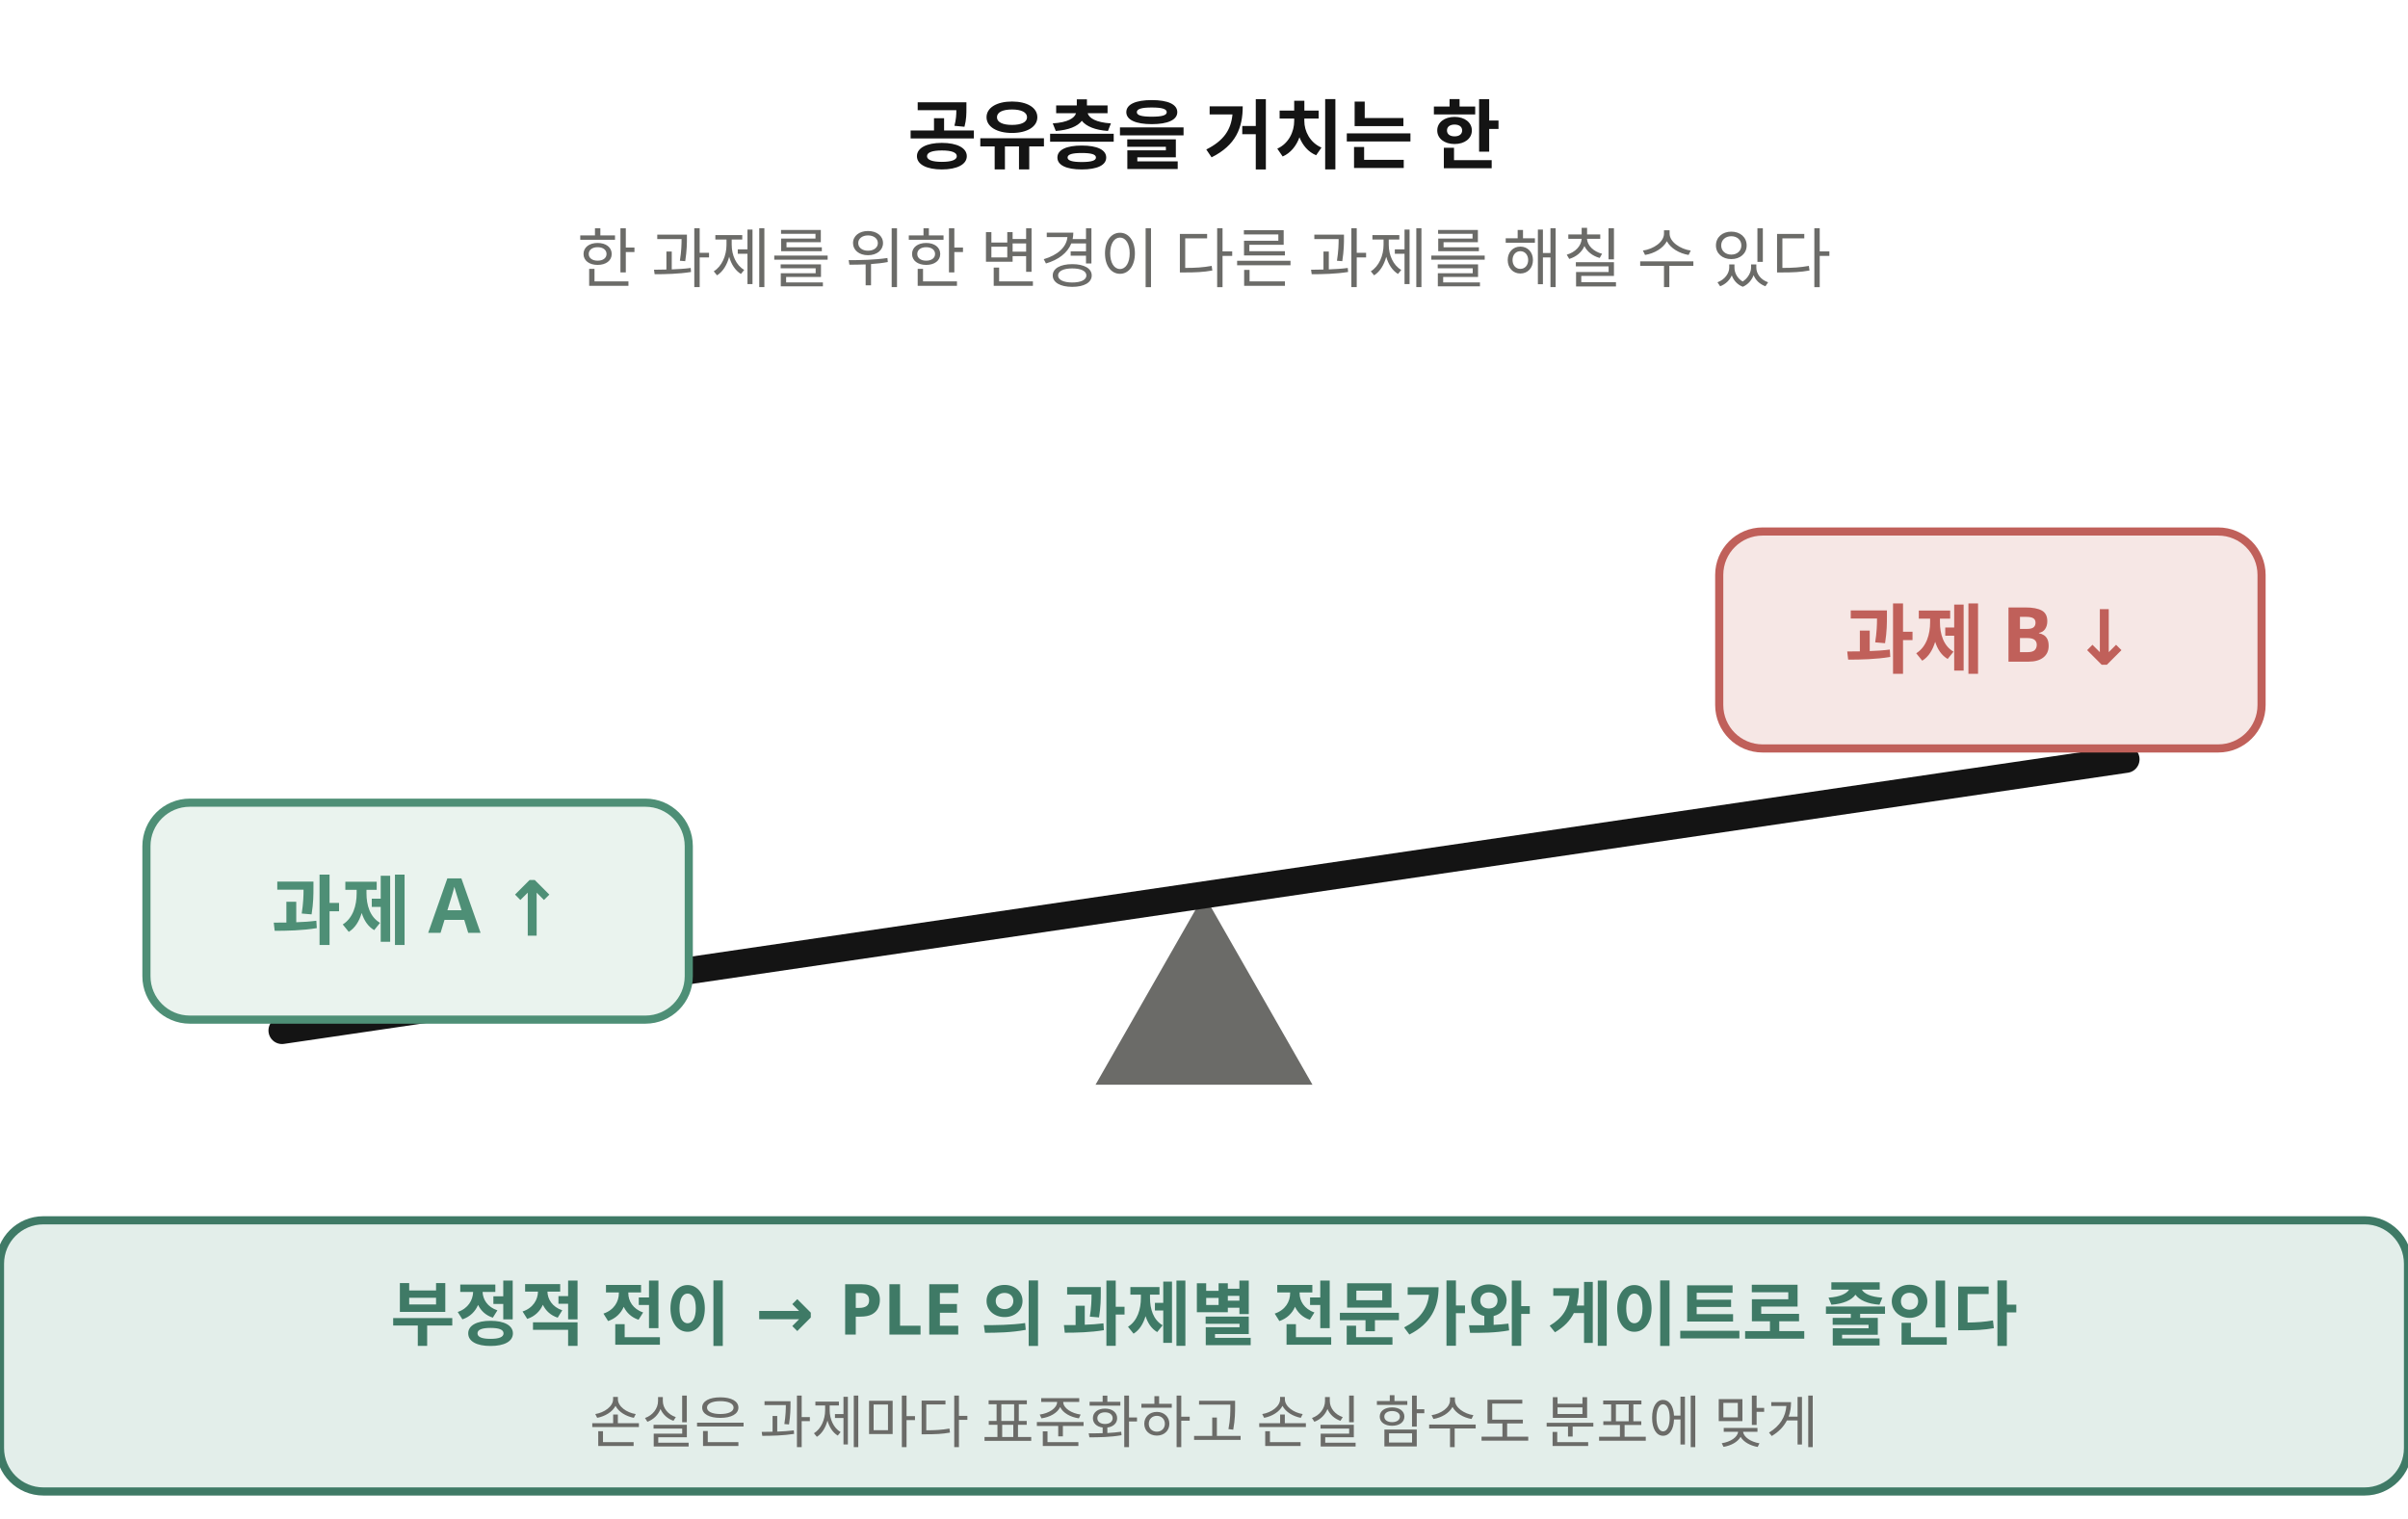
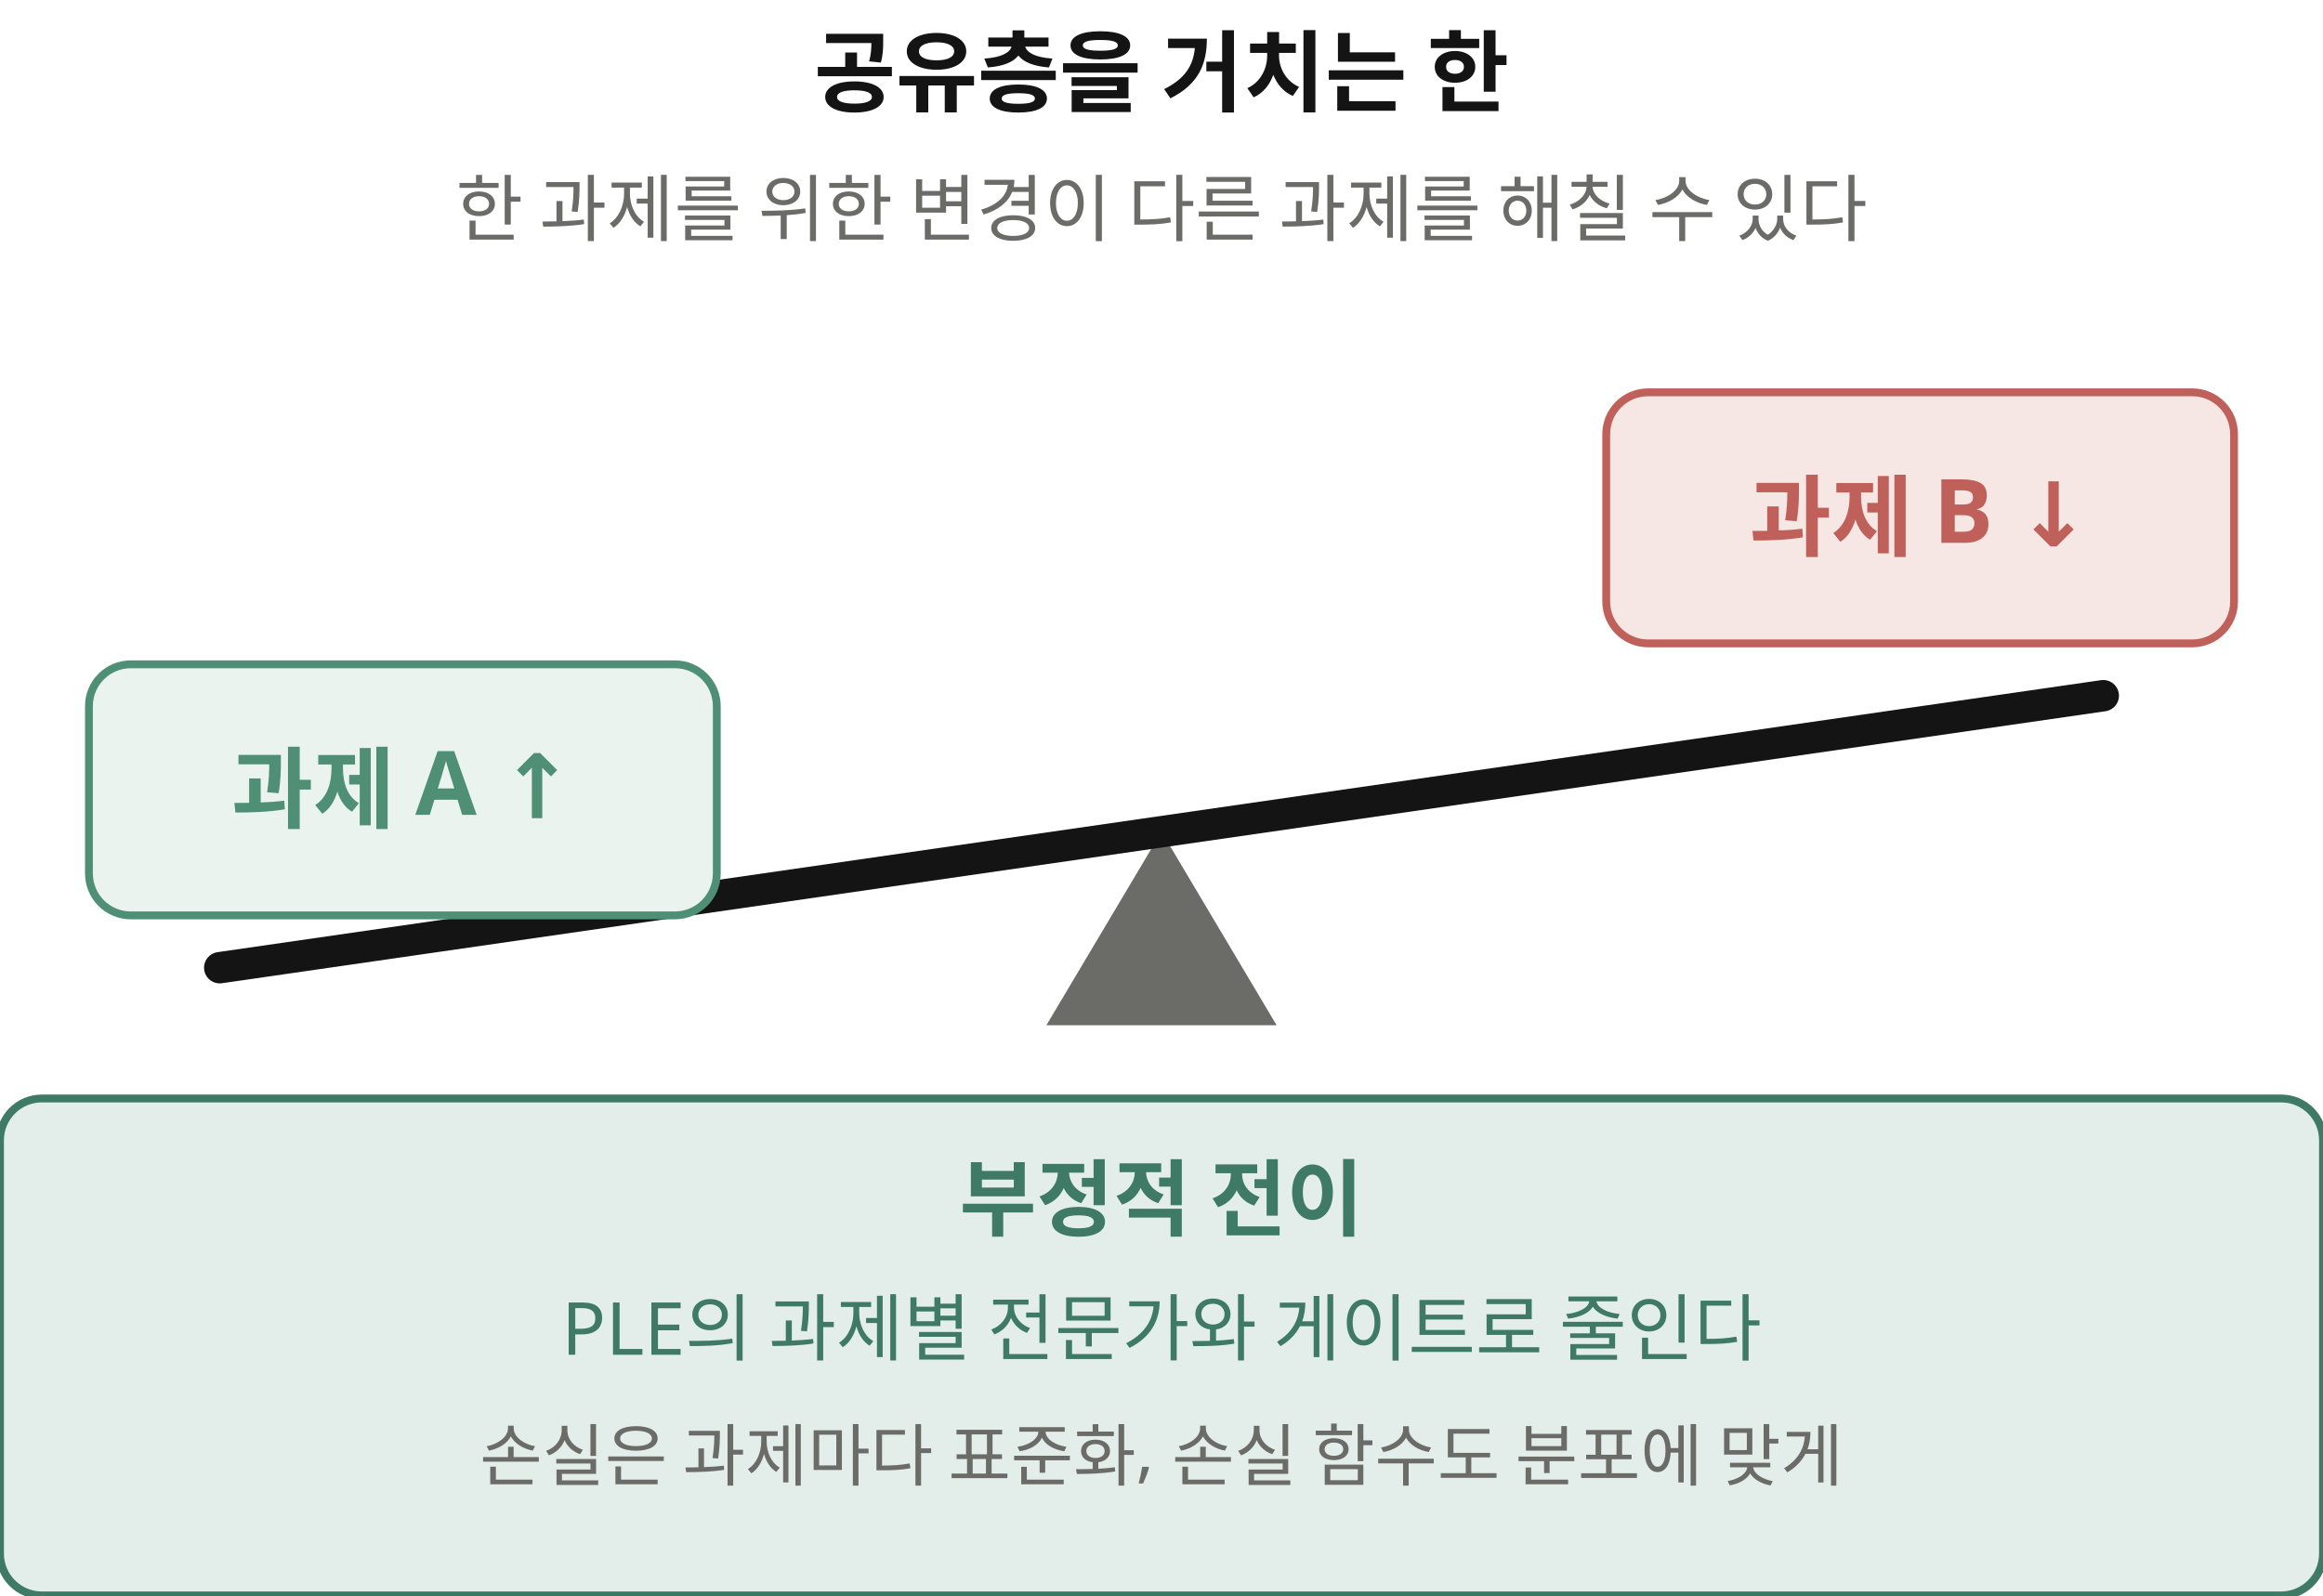
- <svg xmlns="http://www.w3.org/2000/svg" viewBox="0 0 888 560" width="888" height="560">
+ <svg xmlns="http://www.w3.org/2000/svg" viewBox="0 0 888 610" width="888" height="610">
  <defs>
    <marker id="a" viewBox="0 0 10 10" refX="9" refY="5" markerWidth="5" markerHeight="5" orient="auto">
      <path d="M0 0L10 5L0 10z" fill="#3F7A66" />
    </marker>
  </defs>
-   <polygon points="444,330 404,400 484,400" fill="#6B6B68" />
-   <line x1="104" y1="380" x2="784" y2="280" stroke="#141414" stroke-width="10" stroke-linecap="round" />
-   <rect x="54" y="296" width="200" height="80" rx="16" fill="#EAF3EE" stroke="#4E8F76" stroke-width="3" />
-   <text x="154" y="346" font-size="28" fill="#4E8F76" text-anchor="middle" font-weight="bold" font-family="NanumGothic, Nanum Gothic, sans-serif" xml:space="preserve">과제 A ↑</text>
-   <rect x="634" y="196" width="200" height="80" rx="16" fill="#F6E7E5" stroke="#C0605A" stroke-width="3" />
-   <text x="734" y="246" font-size="28" fill="#C0605A" text-anchor="middle" font-weight="bold" font-family="NanumGothic, Nanum Gothic, sans-serif" xml:space="preserve">과제 B ↓</text>
-   <text x="444" y="60" font-size="28" fill="#141414" text-anchor="middle" font-weight="bold" font-family="NanumGothic, Nanum Gothic, sans-serif" xml:space="preserve">공유층을 거치는 한</text>
-   <text x="444" y="104" font-size="24" fill="#6B6B68" text-anchor="middle" font-weight="normal" font-family="NanumGothic, Nanum Gothic, sans-serif" xml:space="preserve">한 과제를 위한 변경이 다른 과제를 해칠 수 있다</text>
-   <rect x="0" y="450" width="888" height="100" rx="16" fill="#E3EEEA" stroke="#3F7A66" stroke-width="3" />
-   <text x="444" y="494" font-size="26" fill="#3F7A66" text-anchor="middle" font-weight="bold" font-family="NanumGothic, Nanum Gothic, sans-serif" xml:space="preserve">부정적 전이 → PLE 의 과제별 전문가와 게이트로 줄인다</text>
-   <text x="444" y="532" font-size="21" fill="#6B6B68" text-anchor="middle" font-weight="normal" font-family="NanumGothic, Nanum Gothic, sans-serif" xml:space="preserve">손실은 과제마다 표준화하고 손실 함수도 분포에 맞게</text>
+   <text x="444" y="40" font-size="34" fill="#141414" text-anchor="middle" font-weight="bold" font-family="NanumGothic, Nanum Gothic, sans-serif" xml:space="preserve">공유층을 거치는 한</text>
+   <text x="444" y="90" font-size="28" fill="#6B6B68" text-anchor="middle" font-weight="normal" font-family="NanumGothic, Nanum Gothic, sans-serif" xml:space="preserve">한 과제를 위한 변경이 다른 과제를 해칠 수 있다</text>
+   <polygon points="444,318 400,392 488,392" fill="#6B6B68" />
+   <line x1="84" y1="370" x2="804" y2="266" stroke="#141414" stroke-width="12" stroke-linecap="round" />
+   <rect x="34" y="254" width="240" height="96" rx="16" fill="#EAF3EE" stroke="#4E8F76" stroke-width="3" />
+   <text x="154" y="314" font-size="34" fill="#4E8F76" text-anchor="middle" font-weight="bold" font-family="NanumGothic, Nanum Gothic, sans-serif" xml:space="preserve">과제 A ↑</text>
+   <rect x="614" y="150" width="240" height="96" rx="16" fill="#F6E7E5" stroke="#C0605A" stroke-width="3" />
+   <text x="734" y="210" font-size="34" fill="#C0605A" text-anchor="middle" font-weight="bold" font-family="NanumGothic, Nanum Gothic, sans-serif" xml:space="preserve">과제 B ↓</text>
+   <rect x="0" y="420" width="888" height="190" rx="16" fill="#E3EEEA" stroke="#3F7A66" stroke-width="3" />
+   <text x="444" y="470" font-size="32" fill="#3F7A66" text-anchor="middle" font-weight="bold" font-family="NanumGothic, Nanum Gothic, sans-serif" xml:space="preserve">부정적 전이</text>
+   <text x="444" y="518" font-size="28" fill="#3F7A66" text-anchor="middle" font-weight="normal" font-family="NanumGothic, Nanum Gothic, sans-serif" xml:space="preserve">PLE의 과제별 전문가와 게이트로 줄인다</text>
+   <text x="444" y="566" font-size="26" fill="#6B6B68" text-anchor="middle" font-weight="normal" font-family="NanumGothic, Nanum Gothic, sans-serif" xml:space="preserve">손실은 과제마다 표준화, 손실 함수도 분포에 맞게</text>
</svg>
